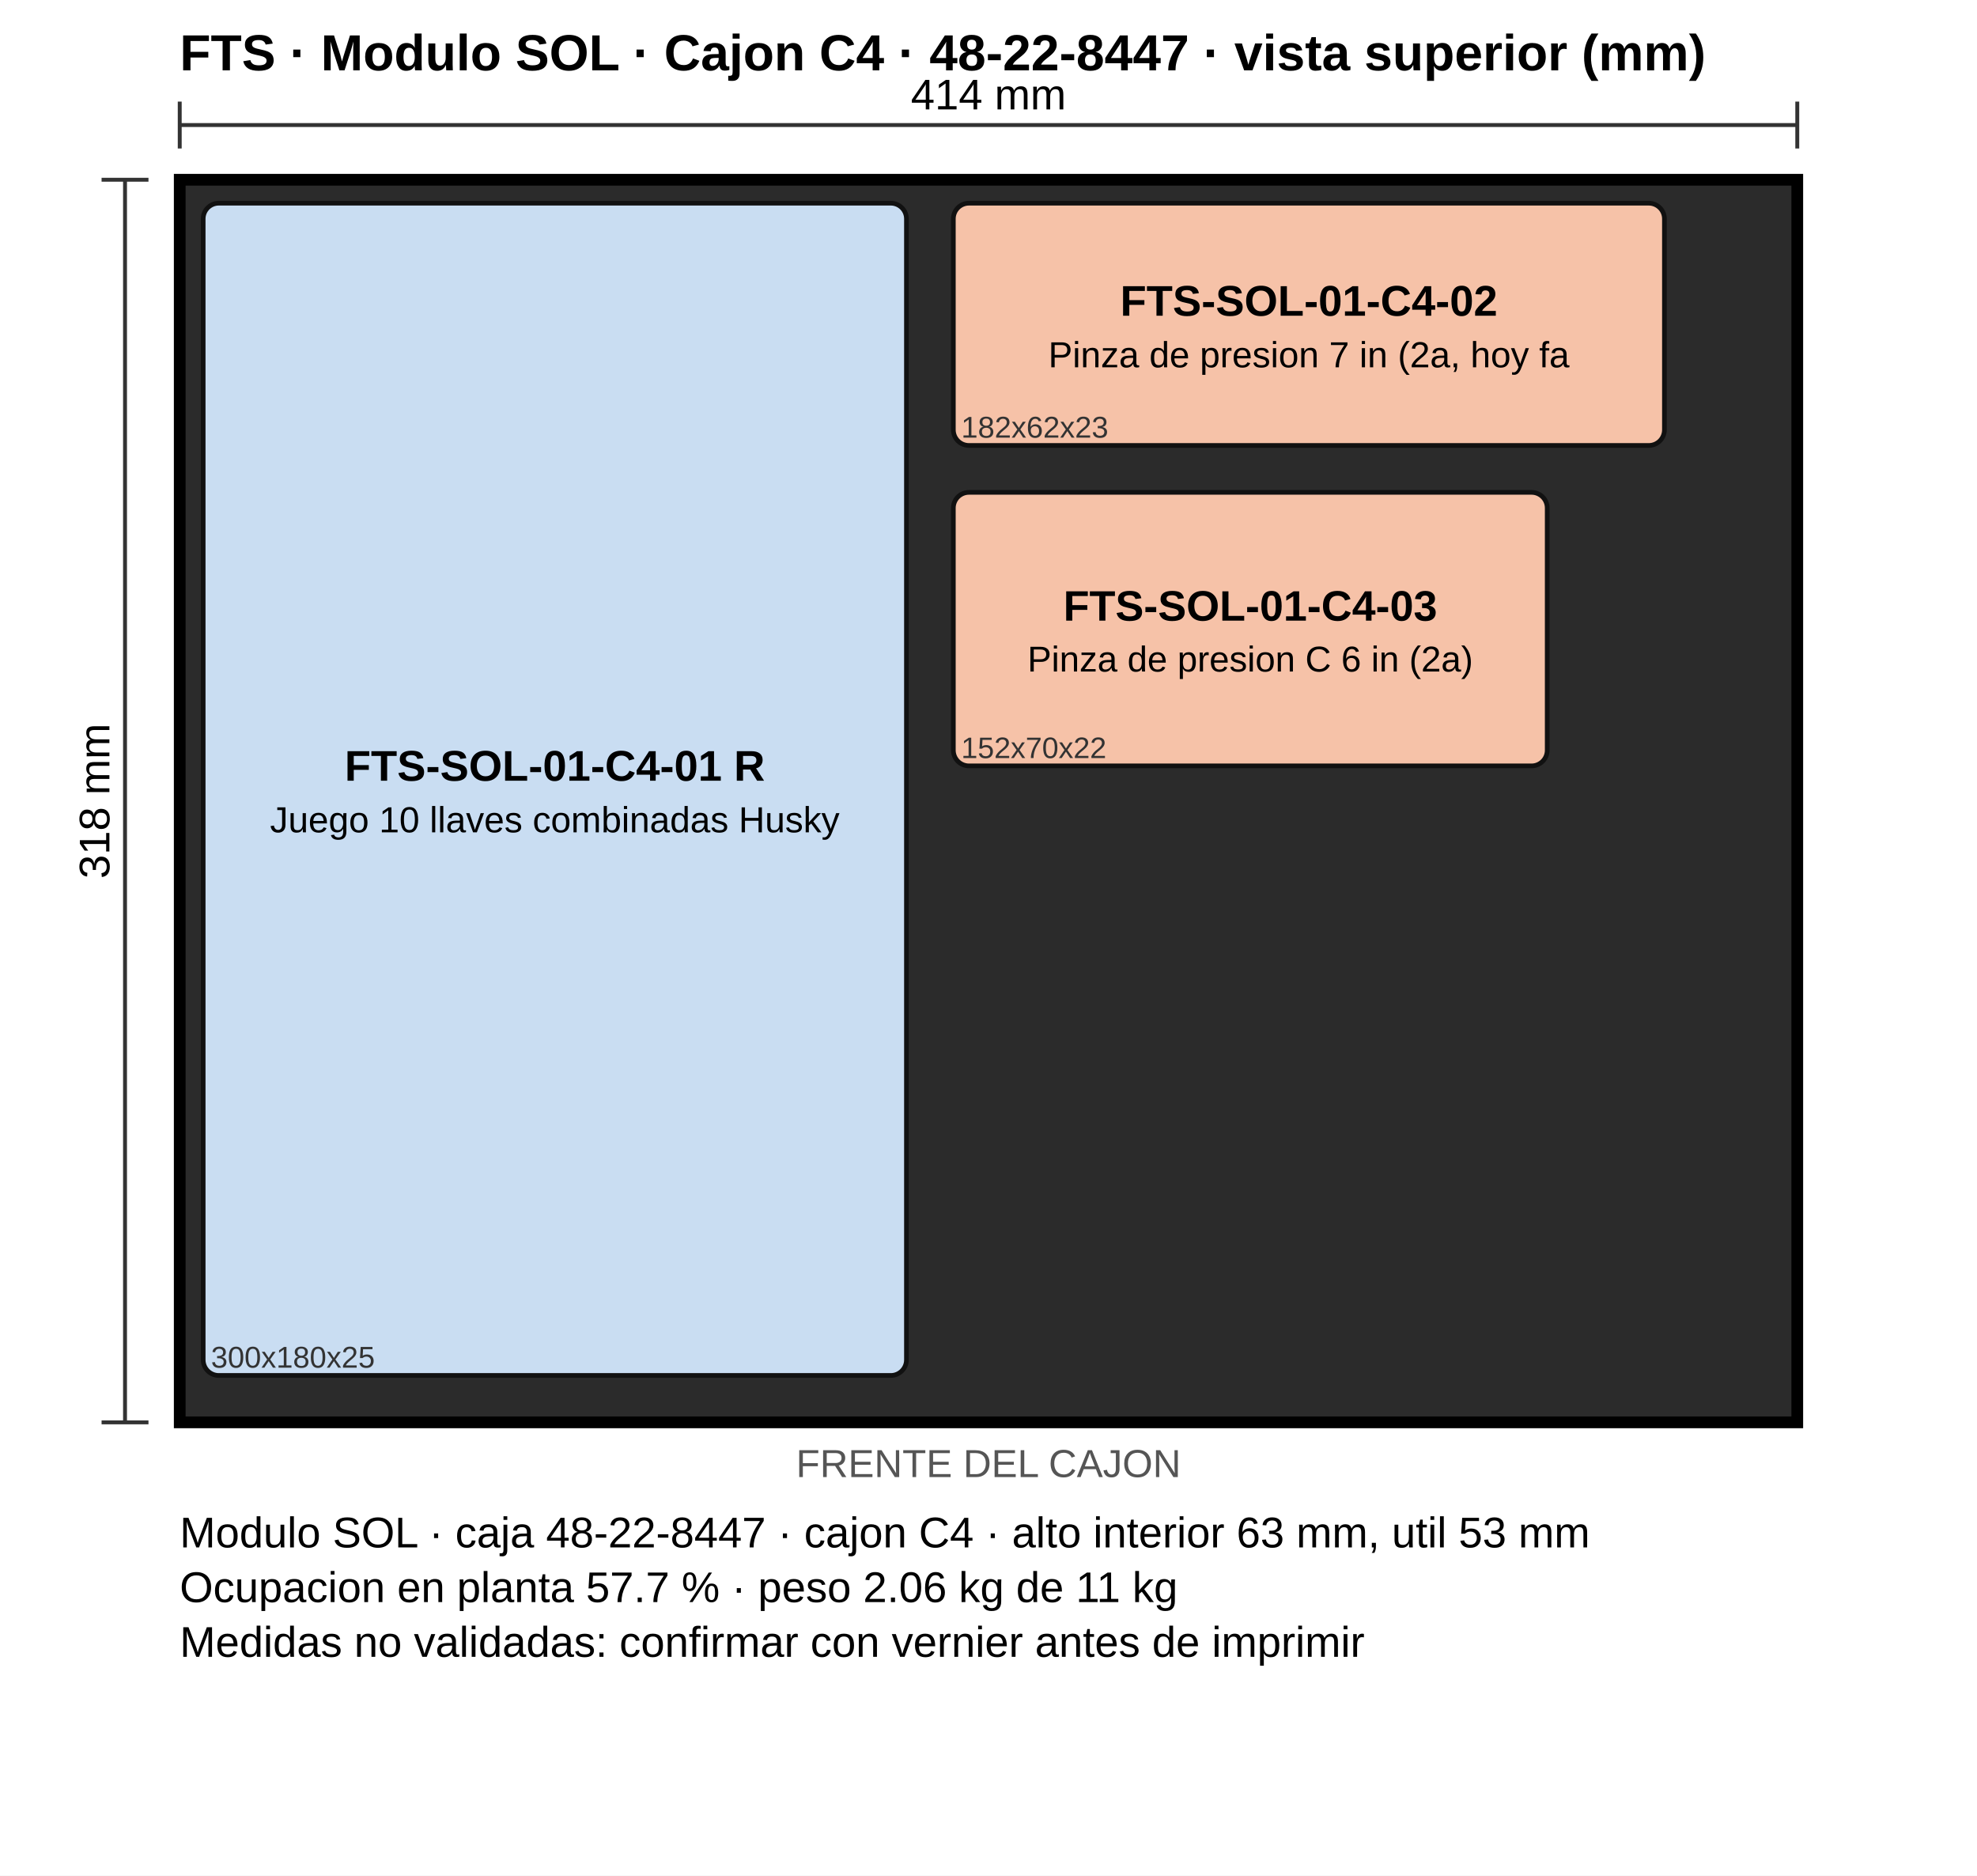
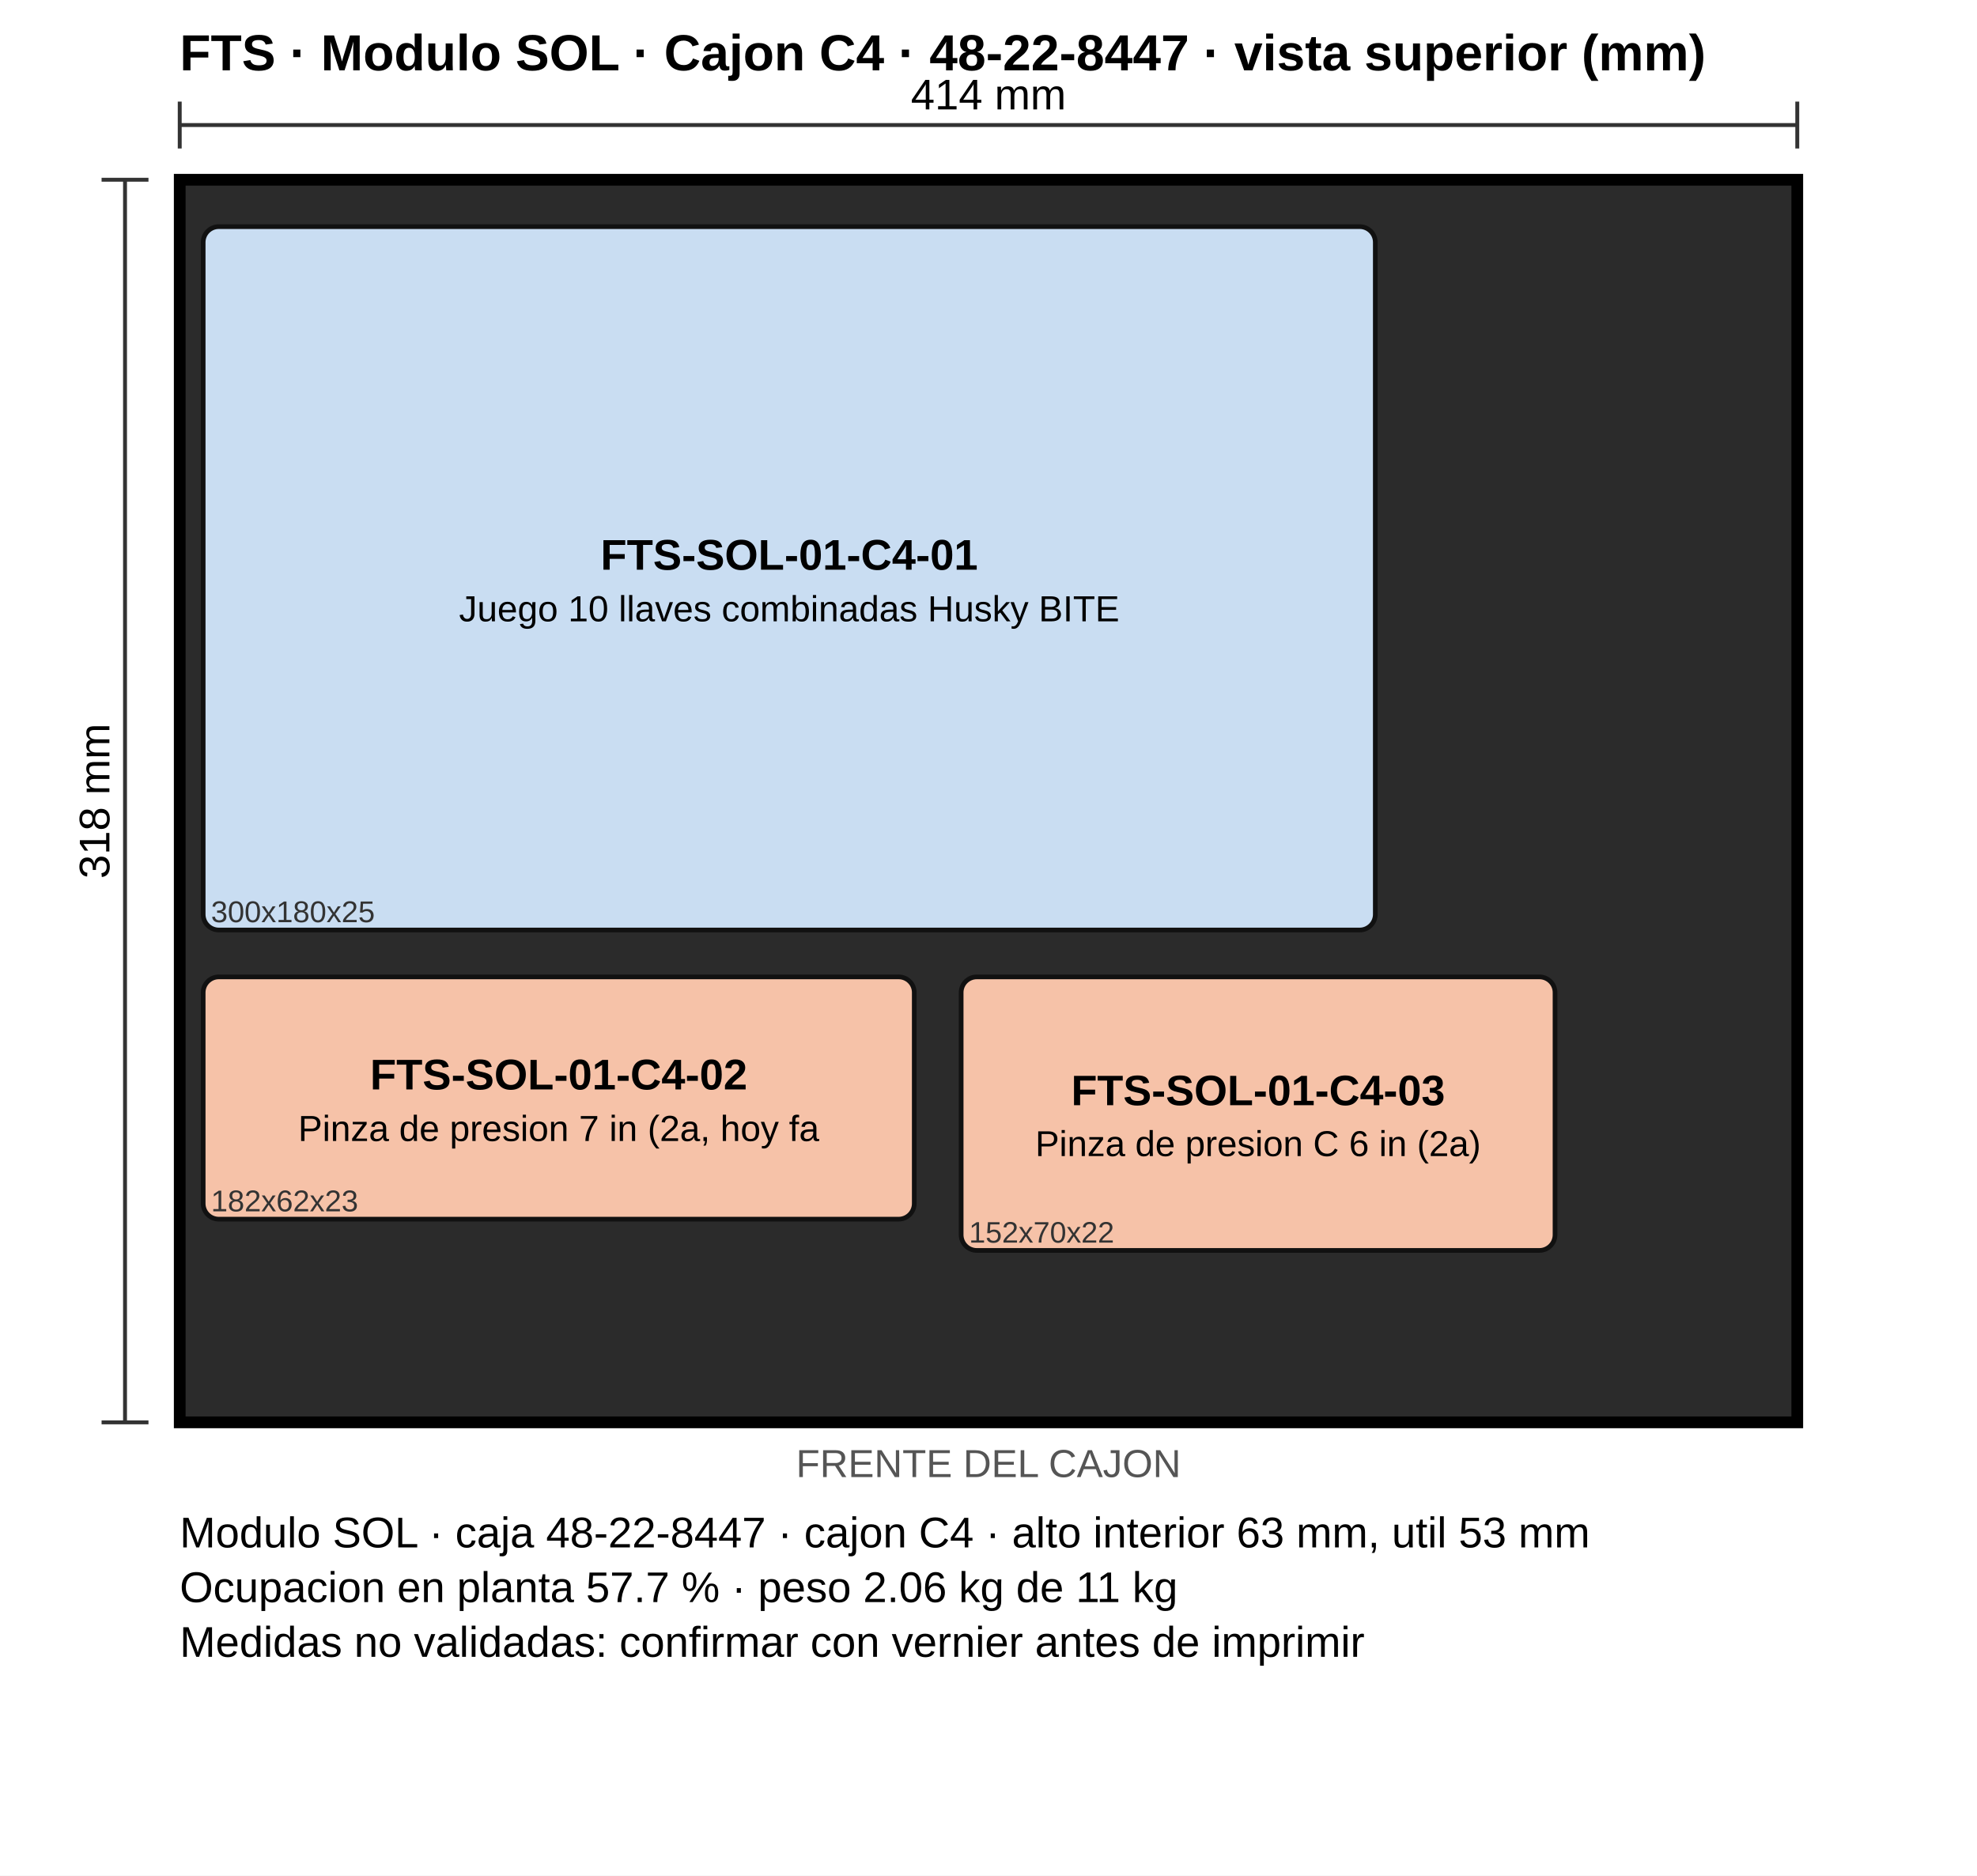
<svg xmlns="http://www.w3.org/2000/svg" viewBox="0 0 506 480" width="810" font-family="Arial, sans-serif">
  <rect x="0" y="0" width="506" height="480" fill="#ffffff" />
  <text x="46" y="18" font-size="13" font-weight="bold">FTS · Modulo SOL · Cajon C4 · 48-22-8447 · vista superior (mm)</text>
  <rect x="46" y="46" width="414" height="318" fill="#2b2b2b" stroke="#000" stroke-width="3" />
  <line x1="46" y1="32" x2="460" y2="32" stroke="#333" stroke-width="1" />
  <line x1="46" y1="26" x2="46" y2="38" stroke="#333" />
  <line x1="460" y1="26" x2="460" y2="38" stroke="#333" />
  <text x="253.0" y="28" font-size="11" text-anchor="middle">414 mm</text>
  <line x1="32" y1="46" x2="32" y2="364" stroke="#333" />
  <line x1="26" y1="46" x2="38" y2="46" stroke="#333" />
  <line x1="26" y1="364" x2="38" y2="364" stroke="#333" />
  <text x="28" y="205.0" font-size="11" text-anchor="middle" transform="rotate(-90 28 205.0)">318 mm</text>
  <text x="253.0" y="378" font-size="10" text-anchor="middle" fill="#555">FRENTE DEL CAJON</text>
-   <rect x="52" y="52" width="180" height="300" rx="4" fill="#C9DDF2" stroke="#111" stroke-width="1.2" />
-   <text x="142.0" y="199.8" font-size="11.0" text-anchor="middle" font-weight="bold">FTS-SOL-01-C4-01 R</text>
-   <text x="142.0" y="213.0" font-size="9.3" text-anchor="middle">Juego 10 llaves combinadas Husky</text>
-   <text x="54" y="350" font-size="7.7" fill="#333">300x180x25</text>
-   <rect x="244" y="52" width="182" height="62" rx="4" fill="#F6C2A8" stroke="#111" stroke-width="1.2" />
-   <text x="335.0" y="80.8" font-size="11.0" text-anchor="middle" font-weight="bold">FTS-SOL-01-C4-02</text>
-   <text x="335.0" y="94.0" font-size="9.3" text-anchor="middle">Pinza de presion 7 in (2a, hoy fa</text>
-   <text x="246" y="112" font-size="7.7" fill="#333">182x62x23</text>
-   <rect x="244" y="126" width="152" height="70" rx="4" fill="#F6C2A8" stroke="#111" stroke-width="1.2" />
-   <text x="320.0" y="158.829" font-size="10.9" text-anchor="middle" font-weight="bold">FTS-SOL-01-C4-03</text>
-   <text x="320.0" y="171.857" font-size="9.2" text-anchor="middle">Pinza de presion C 6 in (2a)</text>
-   <text x="246" y="194" font-size="7.6" fill="#333">152x70x22</text>
+   <rect x="52" y="58" width="300.0" height="180.0" rx="4" fill="#C9DDF2" stroke="#111" stroke-width="1.2" />
+   <text x="202.0" y="145.8" font-size="11.0" text-anchor="middle" font-weight="bold">FTS-SOL-01-C4-01</text>
+   <text x="202.0" y="159.0" font-size="9.3" text-anchor="middle">Juego 10 llaves combinadas Husky BITE</text>
+   <text x="54" y="236.0" font-size="7.7" fill="#333">300x180x25</text>
+   <rect x="52" y="250.0" width="182.0" height="62.0" rx="4" fill="#F6C2A8" stroke="#111" stroke-width="1.2" />
+   <text x="143.0" y="278.8" font-size="11.0" text-anchor="middle" font-weight="bold">FTS-SOL-01-C4-02</text>
+   <text x="143.0" y="292.0" font-size="9.3" text-anchor="middle">Pinza de presion 7 in (2a, hoy fa</text>
+   <text x="54" y="310.0" font-size="7.7" fill="#333">182x62x23</text>
+   <rect x="246.0" y="250.0" width="152.0" height="70.0" rx="4" fill="#F6C2A8" stroke="#111" stroke-width="1.2" />
+   <text x="322.0" y="282.829" font-size="10.9" text-anchor="middle" font-weight="bold">FTS-SOL-01-C4-03</text>
+   <text x="322.0" y="295.857" font-size="9.2" text-anchor="middle">Pinza de presion C 6 in (2a)</text>
+   <text x="248.0" y="318.0" font-size="7.6" fill="#333">152x70x22</text>
  <text x="46" y="396" font-size="11" fill="#000">Modulo SOL · caja 48-22-8447 · cajon C4 · alto interior 63 mm, util 53 mm</text>
  <text x="46" y="410" font-size="11" fill="#000">Ocupacion en planta 57.7 % · peso 2.06 kg de 11 kg</text>
  <text x="46" y="424" font-size="11" fill="#000">Medidas no validadas: confirmar con vernier antes de imprimir</text>
</svg>
